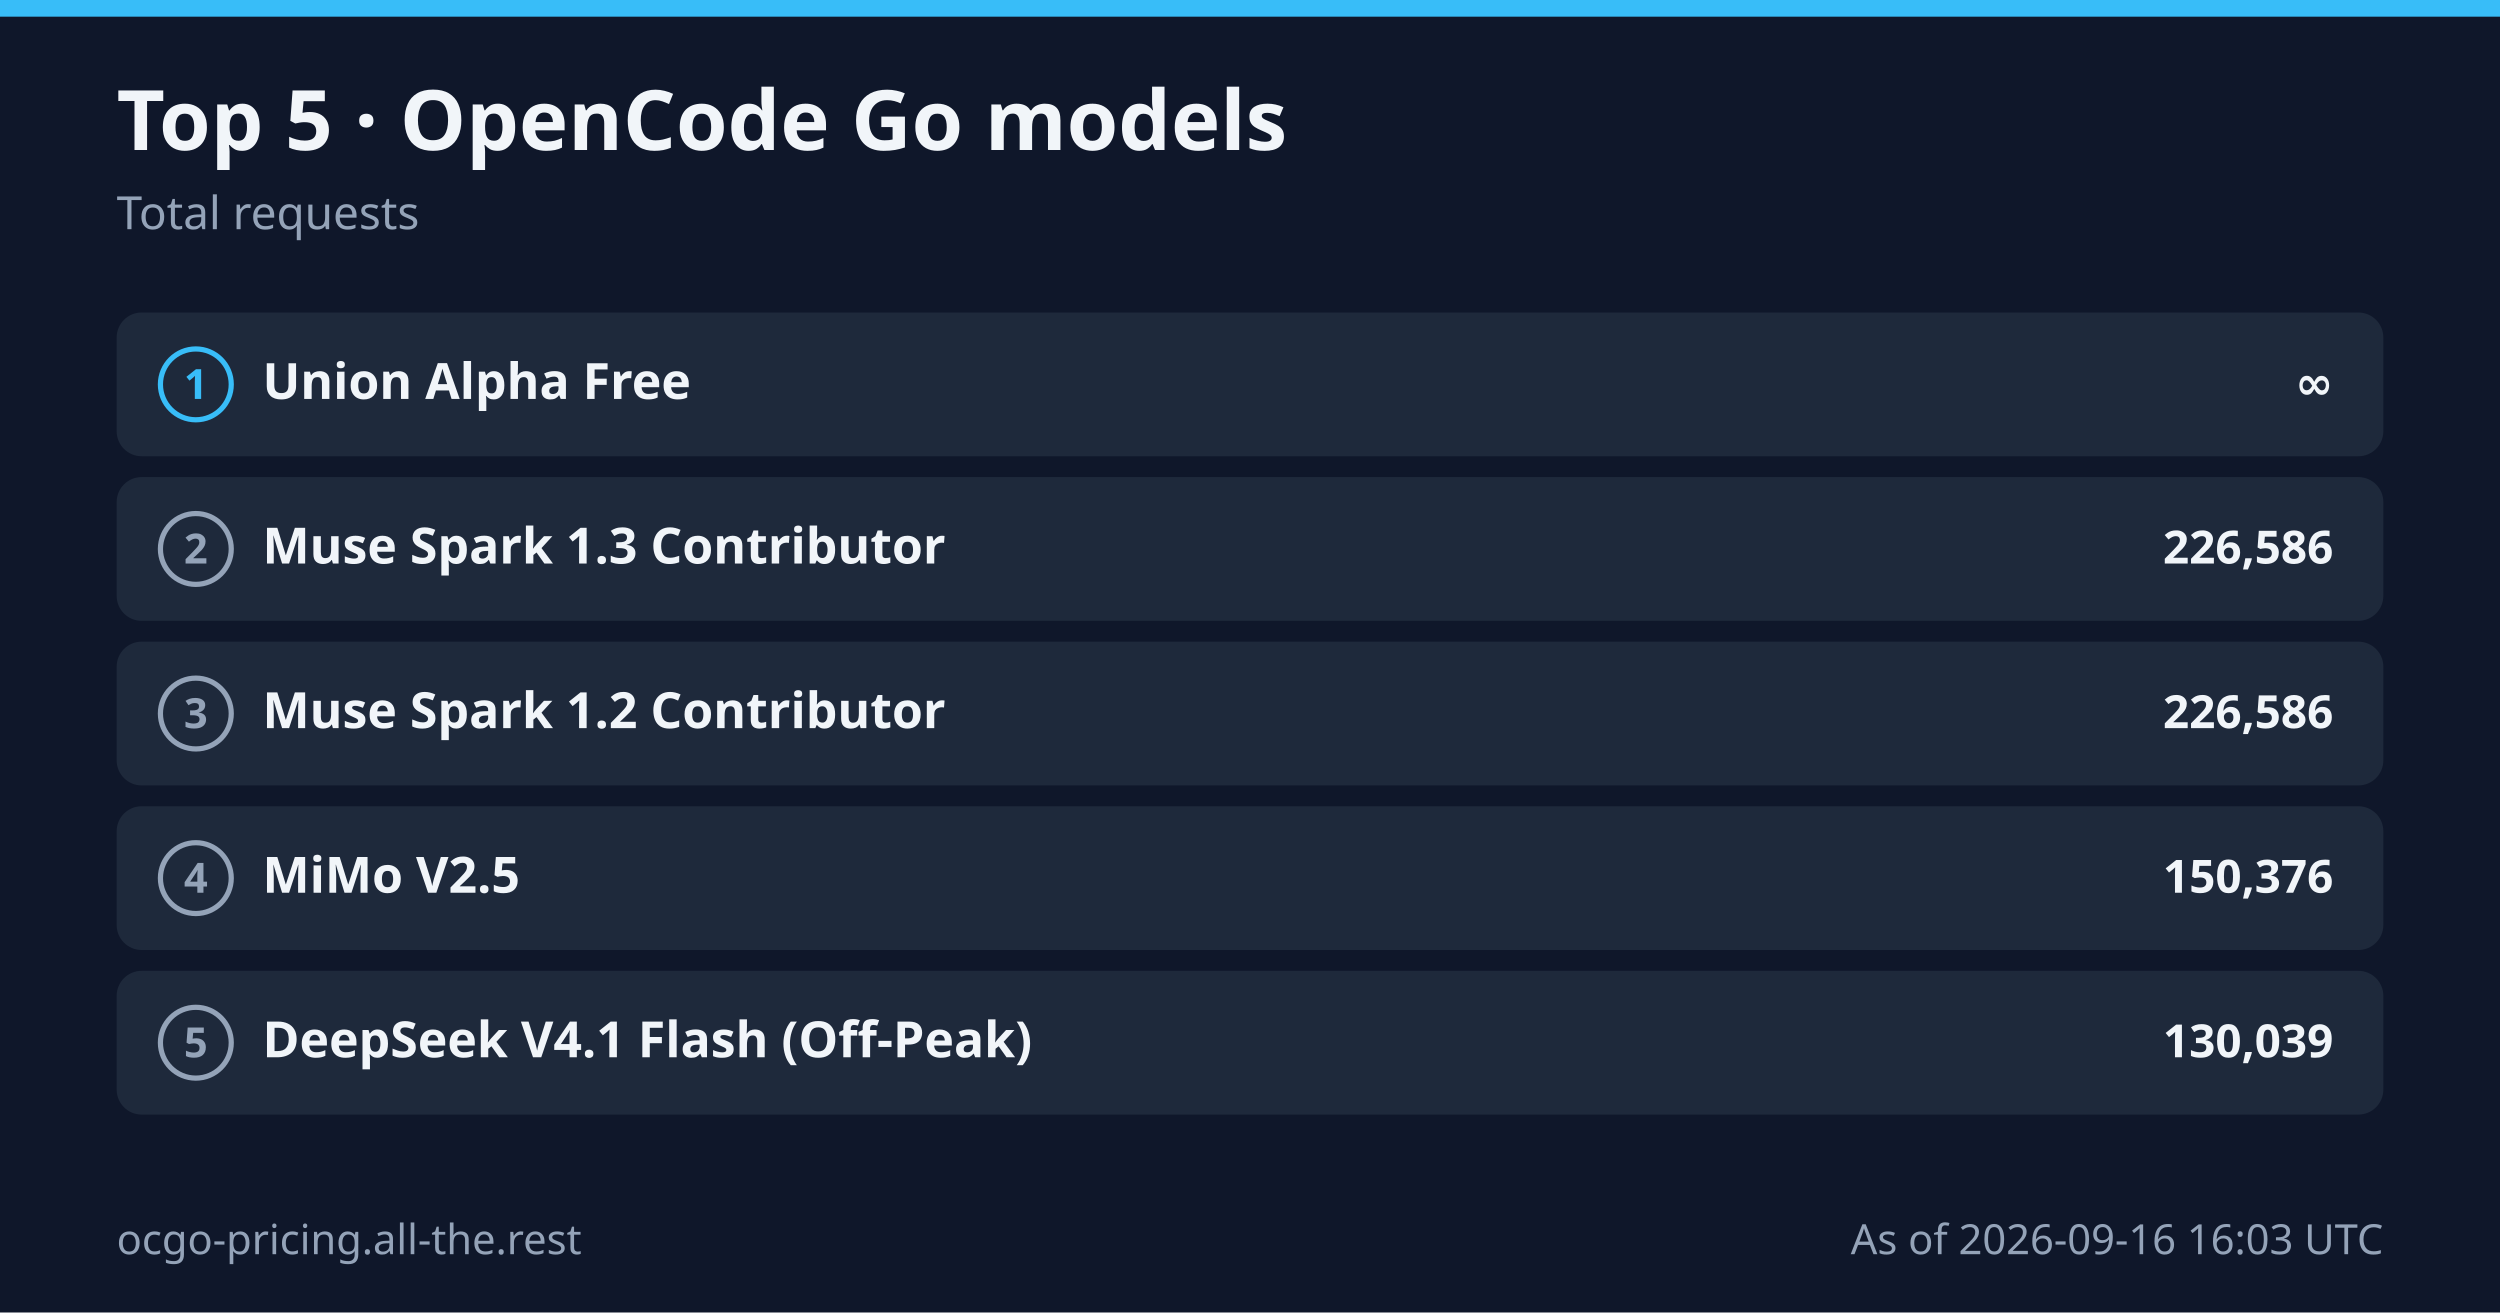
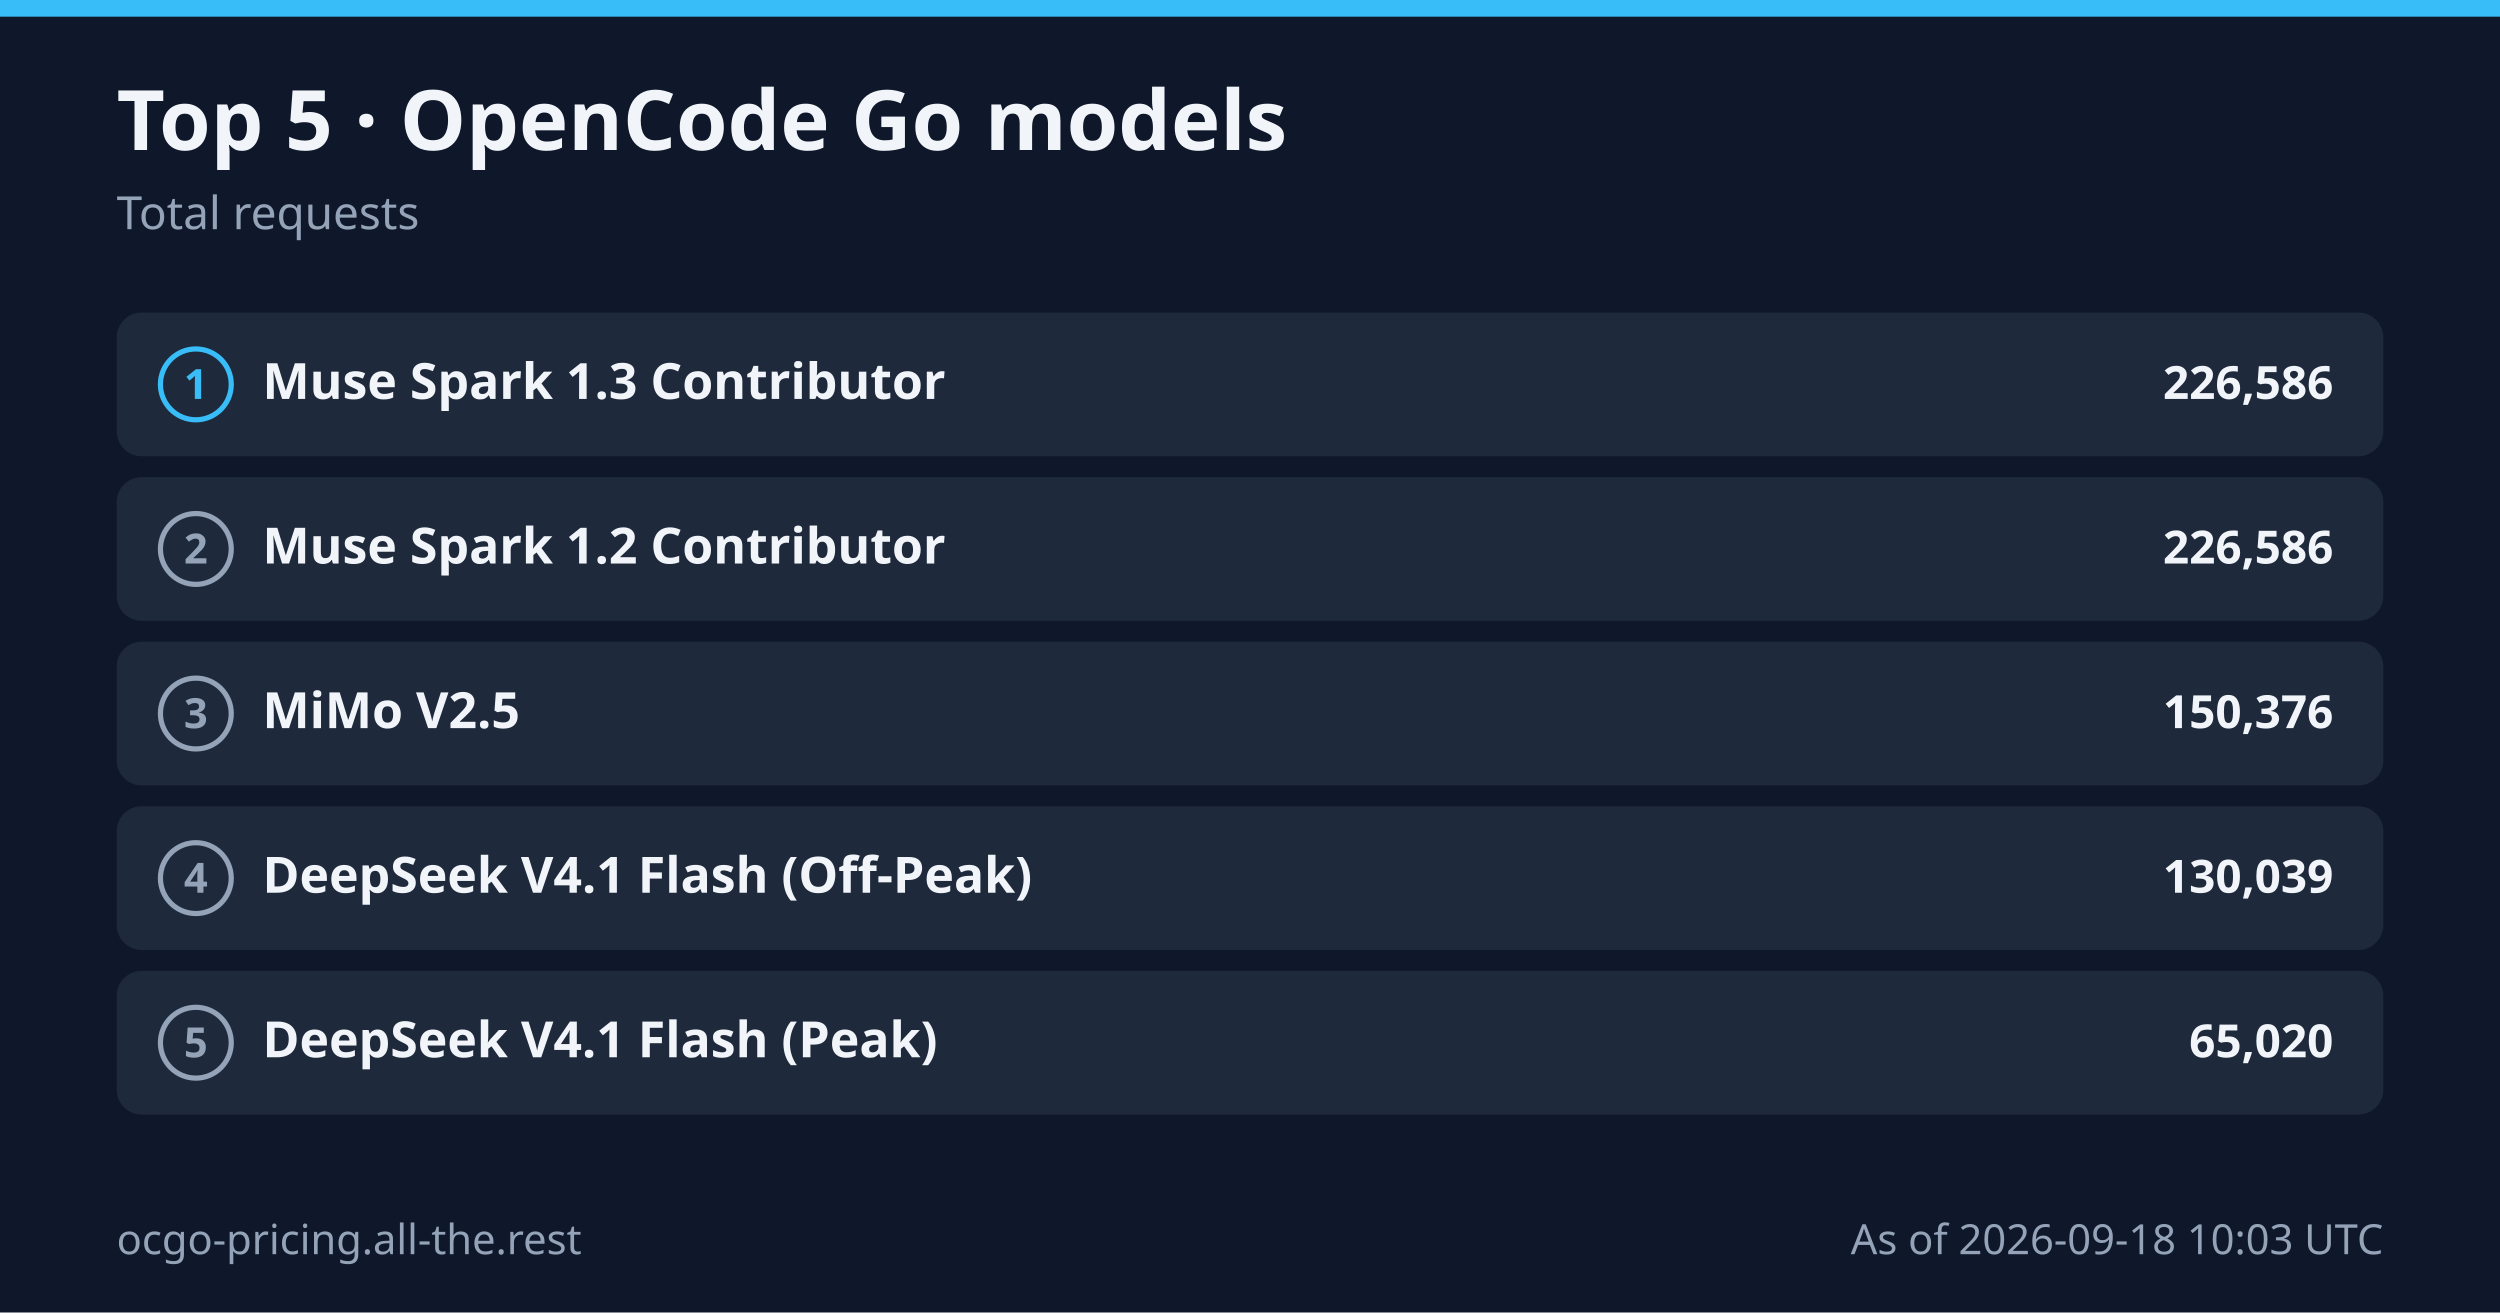
<svg xmlns="http://www.w3.org/2000/svg" width="1200" height="630" viewBox="0 0 1200 630" role="img" aria-label="Top 5 OpenCode Go models">
  <rect width="1200" height="630" fill="#0f172a" />
  <rect x="0" y="0" width="1200" height="8" fill="#38bdf8" />
  <text x="56" y="72" font-family="system-ui,sans-serif" font-size="40" font-weight="800" fill="#f1f5f9">Top 5 · OpenCode Go models</text>
  <text x="56" y="110" font-family="system-ui,sans-serif" font-size="22" fill="#94a3b8">Total requests</text>
  <g data-row="1">
    <rect x="56" y="150" width="1088" height="69" rx="12" fill="#1e293b" />
    <circle cx="94" cy="184.5" r="17" fill="none" stroke="#38bdf8" stroke-width="2.5" />
    <text x="94" y="191.5" text-anchor="middle" font-family="system-ui,sans-serif" font-size="20" font-weight="700" fill="#38bdf8">1</text>
-     <text x="126" y="191.5" font-family="system-ui,sans-serif" font-size="24" font-weight="600" fill="#f1f5f9">Union Alpha Free</text>
-     <text x="1120" y="191.5" text-anchor="end" font-family="system-ui,sans-serif" font-size="22" font-weight="700" fill="#f1f5f9">∞</text>
+     <text x="126" y="191.5" font-family="system-ui,sans-serif" font-size="24" font-weight="600" fill="#f1f5f9">Muse Spark 1.3 Contributor</text>
+     <text x="1120" y="191.5" text-anchor="end" font-family="system-ui,sans-serif" font-size="22" font-weight="700" fill="#f1f5f9">226,586</text>
  </g>
  <g data-row="2">
    <rect x="56" y="229" width="1088" height="69" rx="12" fill="#1e293b" />
    <circle cx="94" cy="263.5" r="17" fill="none" stroke="#94a3b8" stroke-width="2.5" />
    <text x="94" y="270.5" text-anchor="middle" font-family="system-ui,sans-serif" font-size="20" font-weight="700" fill="#94a3b8">2</text>
-     <text x="126" y="270.5" font-family="system-ui,sans-serif" font-size="24" font-weight="600" fill="#f1f5f9">Muse Spark 1.3 Contributor</text>
+     <text x="126" y="270.5" font-family="system-ui,sans-serif" font-size="24" font-weight="600" fill="#f1f5f9">Muse Spark 1.2 Contributor</text>
    <text x="1120" y="270.5" text-anchor="end" font-family="system-ui,sans-serif" font-size="22" font-weight="700" fill="#f1f5f9">226,586</text>
  </g>
  <g data-row="3">
    <rect x="56" y="308" width="1088" height="69" rx="12" fill="#1e293b" />
    <circle cx="94" cy="342.5" r="17" fill="none" stroke="#94a3b8" stroke-width="2.5" />
    <text x="94" y="349.5" text-anchor="middle" font-family="system-ui,sans-serif" font-size="20" font-weight="700" fill="#94a3b8">3</text>
-     <text x="126" y="349.5" font-family="system-ui,sans-serif" font-size="24" font-weight="600" fill="#f1f5f9">Muse Spark 1.2 Contributor</text>
-     <text x="1120" y="349.5" text-anchor="end" font-family="system-ui,sans-serif" font-size="22" font-weight="700" fill="#f1f5f9">226,586</text>
+     <text x="126" y="349.5" font-family="system-ui,sans-serif" font-size="24" font-weight="600" fill="#f1f5f9">MiMo V2.5</text>
+     <text x="1120" y="349.5" text-anchor="end" font-family="system-ui,sans-serif" font-size="22" font-weight="700" fill="#f1f5f9">150,376</text>
  </g>
  <g data-row="4">
    <rect x="56" y="387" width="1088" height="69" rx="12" fill="#1e293b" />
    <circle cx="94" cy="421.5" r="17" fill="none" stroke="#94a3b8" stroke-width="2.5" />
    <text x="94" y="428.5" text-anchor="middle" font-family="system-ui,sans-serif" font-size="20" font-weight="700" fill="#94a3b8">4</text>
-     <text x="126" y="428.5" font-family="system-ui,sans-serif" font-size="24" font-weight="600" fill="#f1f5f9">MiMo V2.5</text>
-     <text x="1120" y="428.5" text-anchor="end" font-family="system-ui,sans-serif" font-size="22" font-weight="700" fill="#f1f5f9">150,376</text>
+     <text x="126" y="428.5" font-family="system-ui,sans-serif" font-size="24" font-weight="600" fill="#f1f5f9">DeepSeek V4.1 Flash (Off-Peak)</text>
+     <text x="1120" y="428.5" text-anchor="end" font-family="system-ui,sans-serif" font-size="22" font-weight="700" fill="#f1f5f9">130,039</text>
  </g>
  <g data-row="5">
    <rect x="56" y="466" width="1088" height="69" rx="12" fill="#1e293b" />
    <circle cx="94" cy="500.5" r="17" fill="none" stroke="#94a3b8" stroke-width="2.5" />
    <text x="94" y="507.5" text-anchor="middle" font-family="system-ui,sans-serif" font-size="20" font-weight="700" fill="#94a3b8">5</text>
-     <text x="126" y="507.5" font-family="system-ui,sans-serif" font-size="24" font-weight="600" fill="#f1f5f9">DeepSeek V4.1 Flash (Off-Peak)</text>
-     <text x="1120" y="507.5" text-anchor="end" font-family="system-ui,sans-serif" font-size="22" font-weight="700" fill="#f1f5f9">130,039</text>
+     <text x="126" y="507.5" font-family="system-ui,sans-serif" font-size="24" font-weight="600" fill="#f1f5f9">DeepSeek V4.1 Flash (Peak)</text>
+     <text x="1120" y="507.5" text-anchor="end" font-family="system-ui,sans-serif" font-size="22" font-weight="700" fill="#f1f5f9">65,020</text>
  </g>
  <text data-footer-left="1" x="56" y="602" font-family="system-ui,sans-serif" font-size="20" fill="#94a3b8">ocgo-pricing.all-the.rest</text>
-   <text data-footer-right="1" x="1144" y="602" text-anchor="end" font-family="system-ui,sans-serif" font-size="20" fill="#94a3b8">As of 2026-09-16 16:03 UTC</text>
+   <text data-footer-right="1" x="1144" y="602" text-anchor="end" font-family="system-ui,sans-serif" font-size="20" fill="#94a3b8">As of 2026-09-18 10:03 UTC</text>
</svg>
